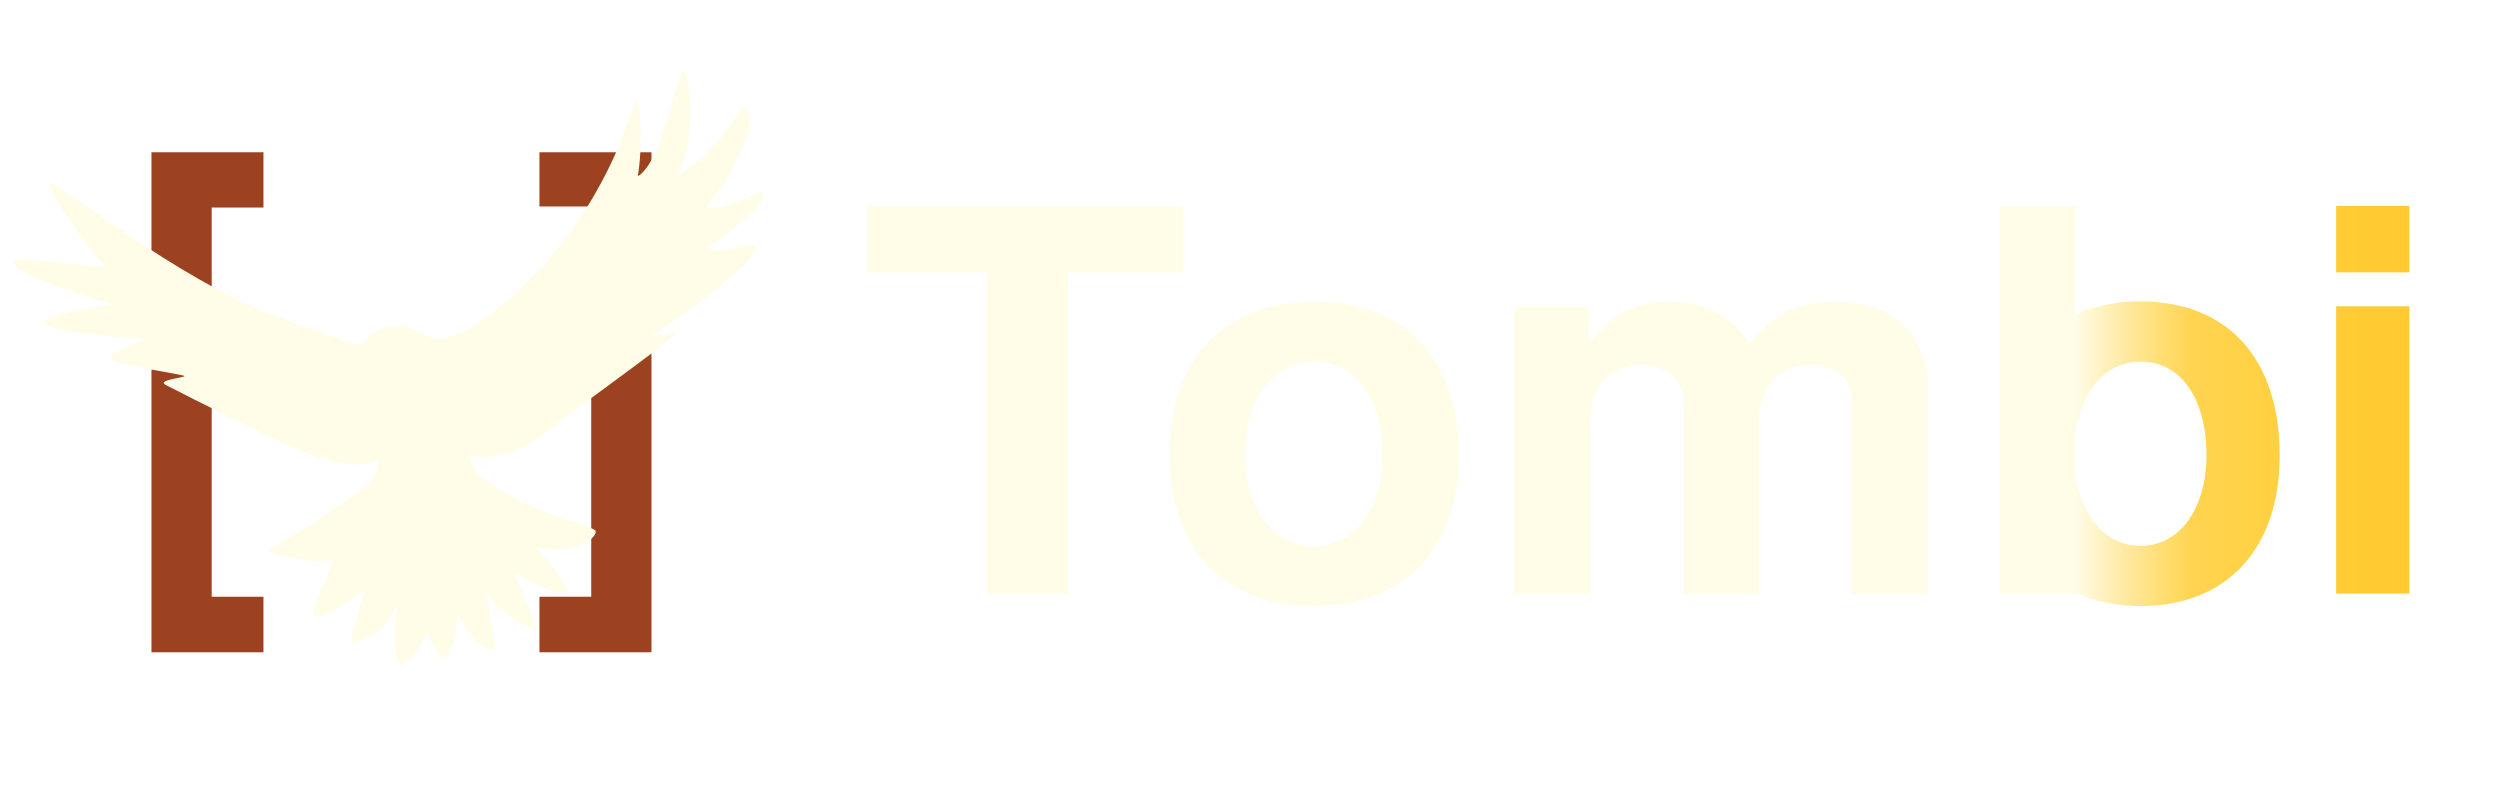
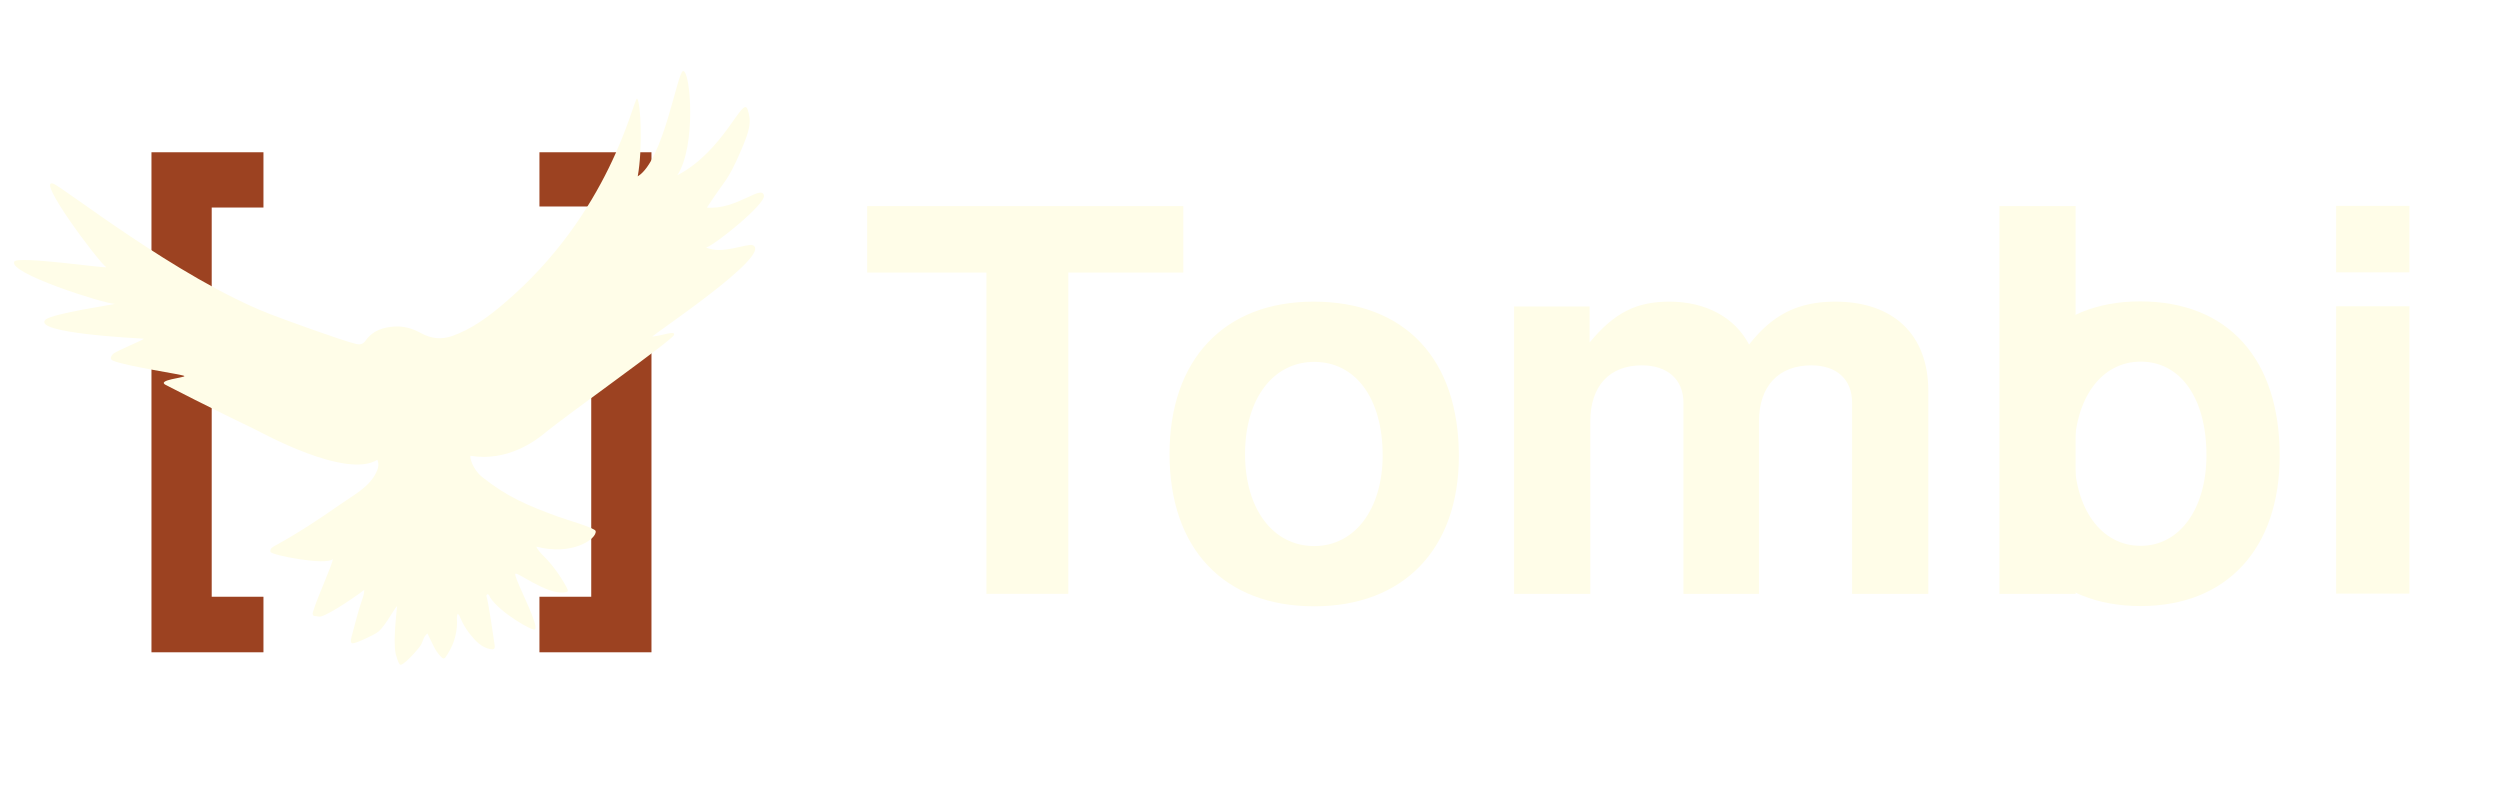
<svg xmlns="http://www.w3.org/2000/svg" width="100%" height="100%" viewBox="0 0 400 128" version="1.1" xml:space="preserve" style="fill-rule:evenodd;clip-rule:evenodd;stroke-linejoin:round;stroke-miterlimit:2;">
  <g transform="matrix(0.444446,0,0,0.444446,-74.2095,-11.3031)">
    <g>
      <g transform="matrix(16.2588,0,0,15.9532,476.356,239.215)">
        <g transform="matrix(0.961004,0,0,1,24.8857,-0.00568979)">
-           <text x="0px" y="0px" style="font-family:'Helvetica-Bold', 'Helvetica';font-weight:700;font-size:12px;fill:url(#_Linear1);">oi</text>
+           <text x="0px" y="0px" style="font-family:'Helvetica-Bold', 'Helvetica';font-weight:700;font-size:12px;fill:rgb(255,253,232);">oi</text>
        </g>
        <g transform="matrix(1,0,0,1,6.44493,0)">
          <text x="0px" y="0px" style="font-family:'Helvetica-Bold', 'Helvetica';font-weight:700;font-size:12px;fill:rgb(255,253,232);">oml</text>
        </g>
        <text x="0px" y="0px" style="font-family:'Helvetica-Bold', 'Helvetica';font-weight:700;font-size:12px;fill:rgb(255,253,232);">T</text>
      </g>
      <g transform="matrix(13.7081,0,0,16.323,211.218,222.566)">
        <path d="M12.299,1.084L12.299,-7.523L10.939,-7.523L10.939,-8.719L13.881,-8.719L13.881,2.309L10.939,2.309L10.939,1.084L12.299,1.084Z" style="fill:rgb(156,66,33);fill-rule:nonzero;" />
        <path d="M3.691,-8.719L3.691,-7.5L2.332,-7.5L2.332,1.084L3.691,1.084L3.691,2.309L0.75,2.309L0.75,-8.719L3.691,-8.719Z" style="fill:rgb(156,66,33);fill-rule:nonzero;" />
      </g>
      <g transform="matrix(0.30082,0,0,0.322258,151.536,5.13551)">
        <path d="M524.898,793.744C522.809,783.244 523.687,773.083 524.303,762.958C524.761,755.434 525.737,747.942 526.513,740.123C524.155,741.133 512.485,762.295 504.072,768.641C499.287,772.251 477.066,781.902 473.159,781.646C469.494,781.405 471.924,774.612 473.053,770.757C476.675,758.392 479.788,746.036 484.253,734.006C485.631,730.295 487.227,726.608 487.211,721.925C483.62,724.906 445.991,749.614 434.892,751.739C433.021,752.097 430.958,751.303 428.982,751.291C425.495,751.27 425.045,749.147 425.843,746.594C430.879,730.479 449.89,692.263 449.572,687.433C442.363,695.151 375.923,683.208 374.972,679.435C373.985,675.522 378.31,673.698 381.332,672.148C408.052,658.443 433.607,642.757 458.698,626.334C474.21,616.181 492.819,607.411 501.438,591.047C505.208,583.89 504.315,580.446 502.946,576.591C465.3,598.576 363.219,545.655 358.256,543.488C352.353,540.911 294.562,514.701 249.714,493.055C238.088,487.444 272.389,484.969 272.026,483.066C271.723,481.476 201.144,472.107 186.208,465.751C182.003,463.962 184.664,460.354 186.423,458.594C190.18,454.835 226.704,441.542 223.001,441.321C215.362,440.867 89.92,435.172 105.652,420.219C113.129,413.111 191.89,402.569 188.582,402.453C175.085,401.981 60.262,368.003 68.441,355.155C72.694,348.473 181.659,363.557 178.257,361.329C168.87,355.18 94.258,262.096 114.76,268.065C126.166,271.385 263.821,373.557 374.383,413.842C389.178,419.232 462.36,444.131 477.712,447.252C482.492,448.223 485.77,447.52 489.162,443.09C497.558,432.127 509.923,428.637 523.131,427.776C534.559,427.03 545.073,429.967 555.299,435.184C567.18,441.246 579.362,442.69 592.751,438.248C615.735,430.623 635.066,417.287 653.662,402.6C781.851,301.351 808.633,175.194 813.663,173.037C818.229,177.079 820.544,228.917 814.489,260.007C845.634,242.243 861.939,142.417 868.824,142.322C877.819,142.199 884.814,226.354 861.806,258.807C918.423,231.313 940.146,168.995 945.986,185.267C950.929,199.041 948.908,207.801 937.559,232.281C921.54,266.833 919.117,263.302 897.291,294.936C933.023,297.545 963.354,268.366 965.537,281.608C967.136,291.299 906.754,336.744 896.354,339.488C915.201,347.772 945.614,334.497 952.028,336.9C978.279,346.738 828.343,439.37 832.112,439C845.127,437.721 859.845,431.753 857.918,437.162C855.817,443.061 730.724,525.523 703.047,546.937C692.023,555.466 658.249,579.028 614.317,572.138C613.085,574.046 617.433,587.769 628.264,595.825C658.575,618.371 683.512,627.973 719.249,640.211C728.191,643.273 763.228,652.677 764.106,656.146C766.252,664.618 736.131,684.362 693.207,673.608C693.896,676.503 699.599,682.057 701.264,683.593C712.258,693.733 721.287,705.427 728.894,718.256C732.136,723.723 731.601,724.37 725.363,724.874C704.916,726.526 670.695,701.958 668.16,703.884C665.531,705.882 685.162,740.213 690.605,757.081C691.572,760.078 693.115,763.957 691.618,766.046C689.565,768.914 649.297,747.118 638.104,730.716C637.124,729.279 636.933,727.145 634.713,726.705C632.39,728.138 633.775,729.935 634.238,731.557C635.927,737.48 642.203,776.101 643.323,784.003C643.885,787.965 642.088,788.816 638.35,788.185C627.101,786.286 619.982,778.621 613.101,770.597C608.63,765.382 605.169,759.497 602.243,753.288C601.498,751.705 601.091,749.834 599.056,748.702C597.324,752.085 598.304,755.448 598.264,758.641C598.082,773.092 593.064,785.752 584.494,797.176C582.729,799.529 580.961,798.447 579.431,797.032C575.606,793.496 572.568,789.336 570.169,784.708C567.74,780.022 565.287,775.348 562.804,770.591C557.948,774.139 557.565,779.745 554.72,783.907C551.38,788.794 532.387,808.807 529.635,805.167C527.181,801.923 526.401,797.888 524.898,793.744" style="fill:rgb(255,253,232);fill-rule:nonzero;" />
      </g>
    </g>
  </g>
-   <defs>
-     <linearGradient id="_Linear1" x1="0" y1="0" x2="1" y2="0" gradientUnits="userSpaceOnUse" gradientTransform="matrix(-6.77537,8.12661e-16,-8.29744e-16,-6.63588,8.86208,-3.23797)">
-       <stop offset="0" style="stop-color:rgb(255,203,48);stop-opacity:1" />
-       <stop offset="0.6" style="stop-color:rgb(255,212,80);stop-opacity:1" />
-       <stop offset="0.81" style="stop-color:rgb(255,232,155);stop-opacity:1" />
-       <stop offset="1" style="stop-color:rgb(255,253,232);stop-opacity:1" />
-     </linearGradient>
-   </defs>
</svg>
